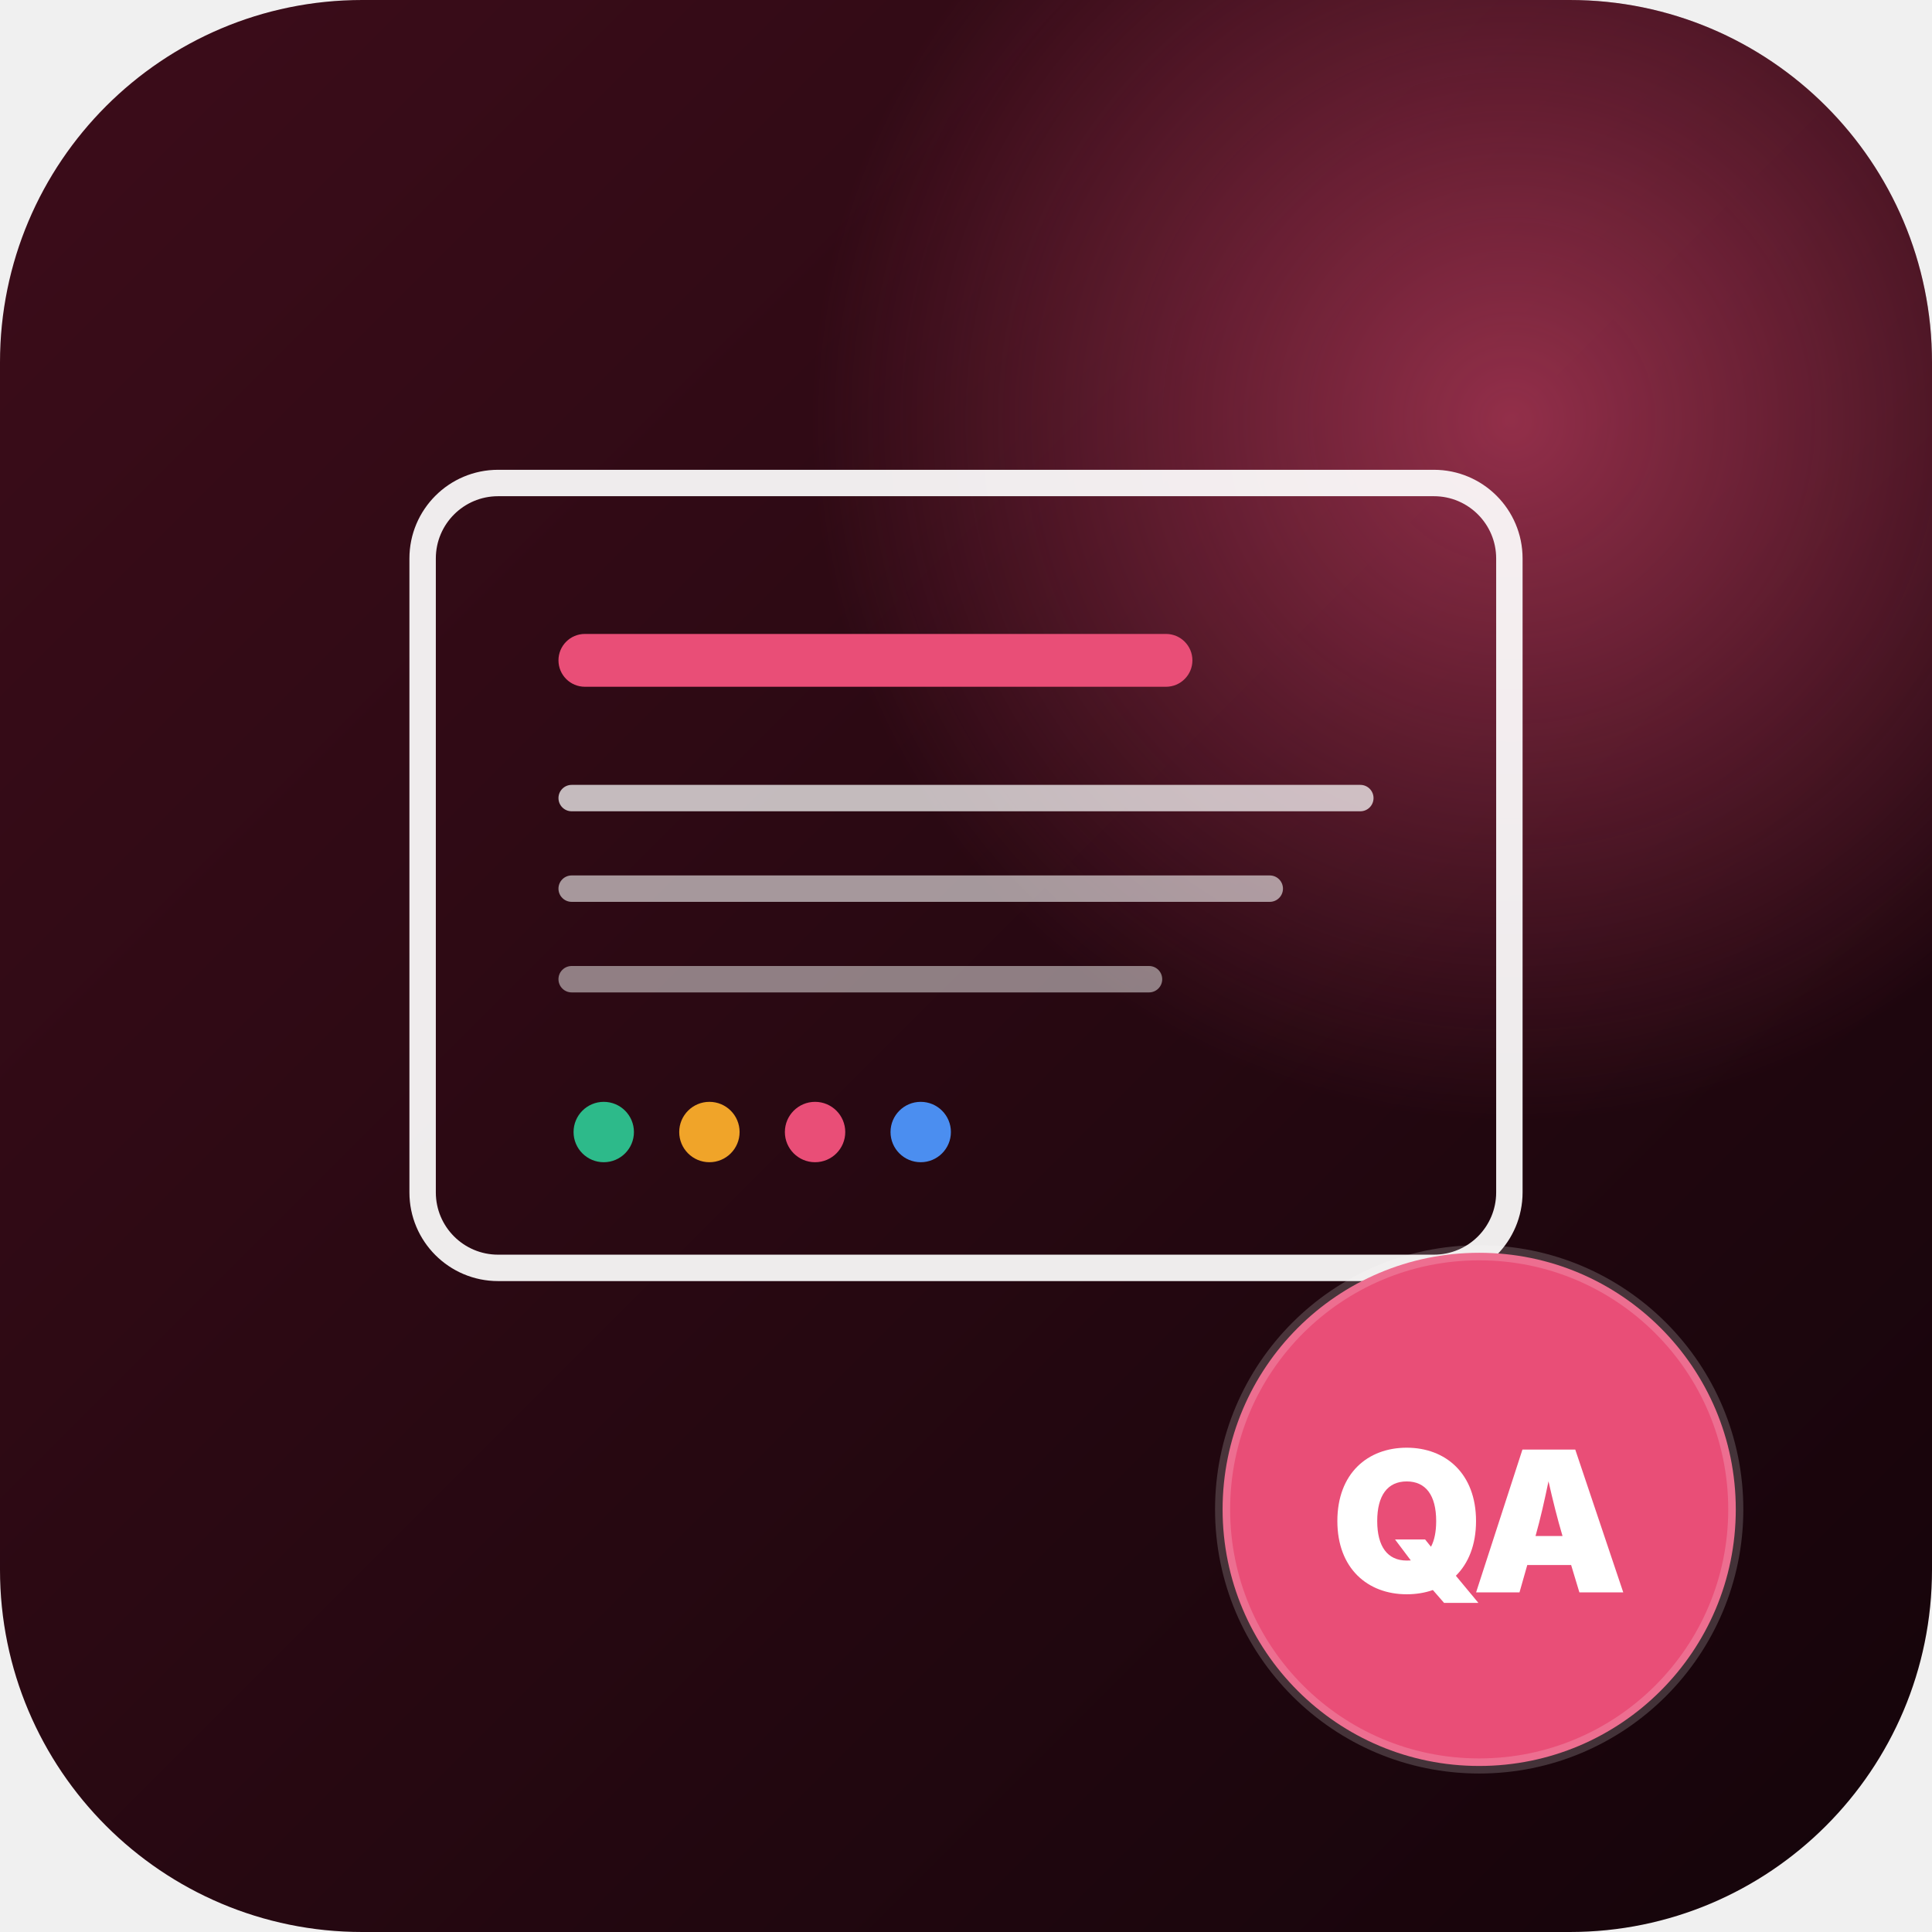
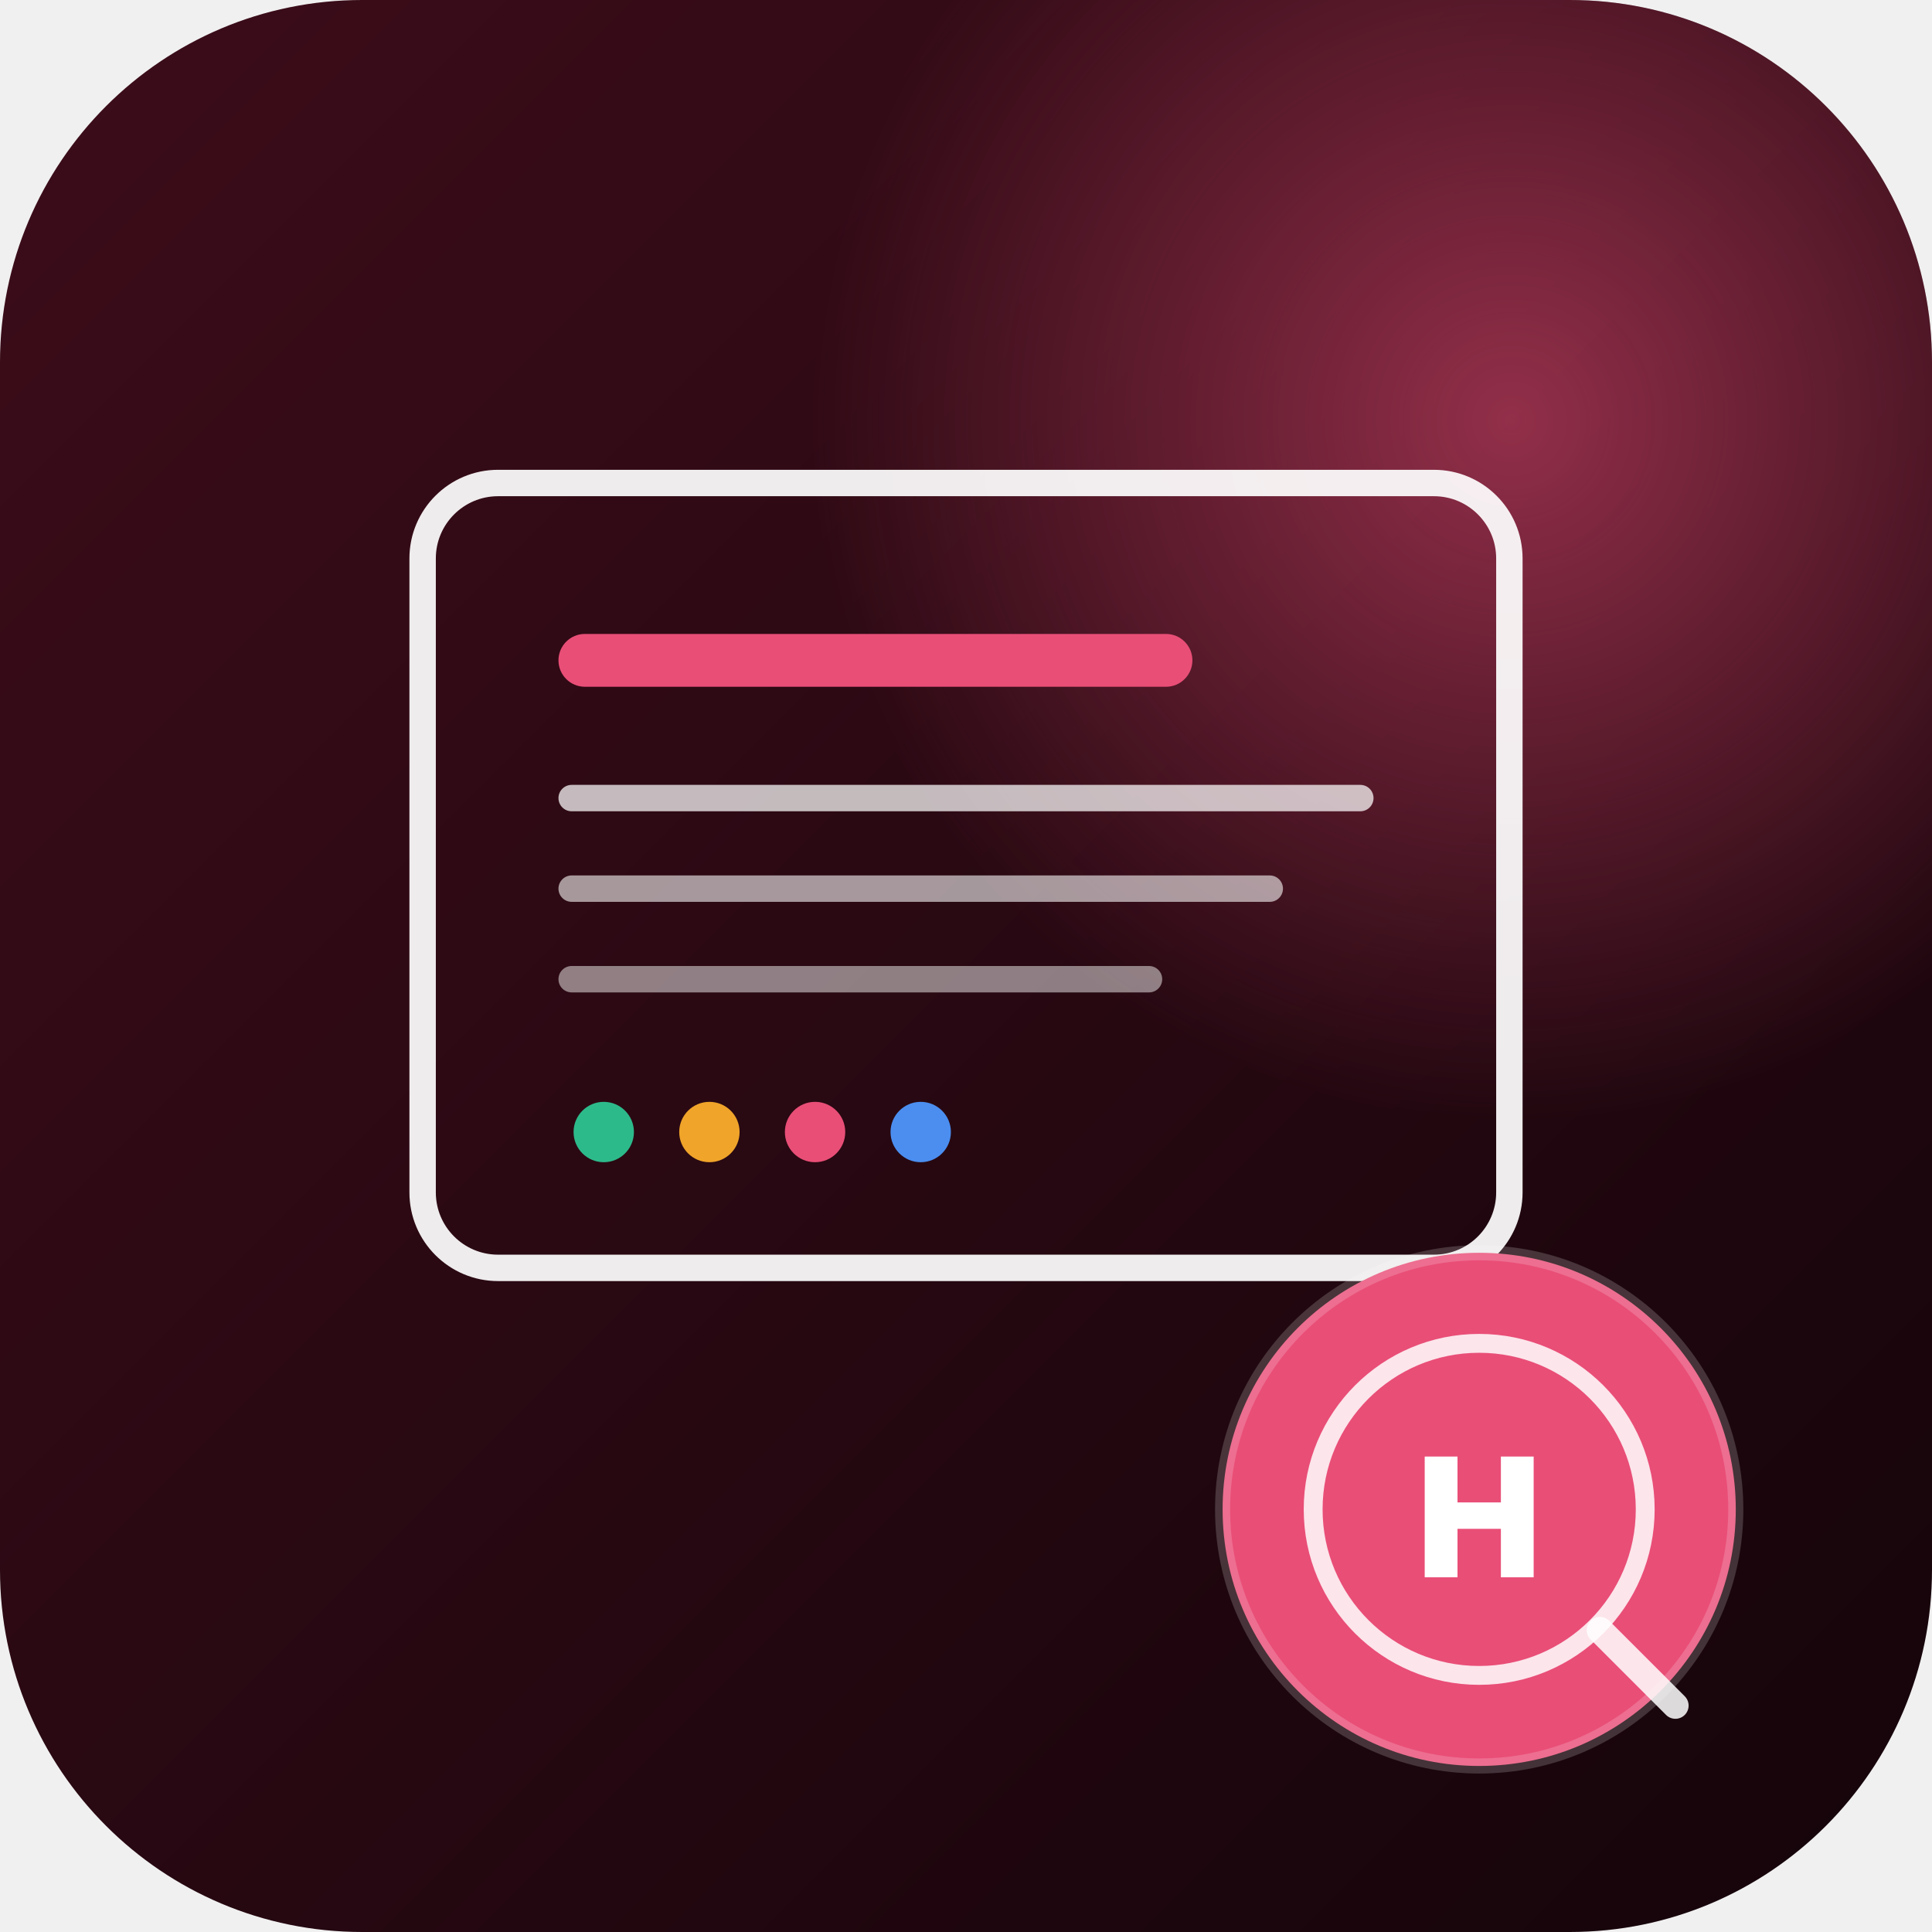
<svg xmlns="http://www.w3.org/2000/svg" viewBox="0 0 256 256">
  <defs>
    <linearGradient id="bg" x1="0%" y1="0%" x2="100%" y2="100%">
      <stop offset="0%" stop-color="#3d0d1a" />
      <stop offset="100%" stop-color="#14040a" />
    </linearGradient>
    <radialGradient id="glow" cx="78%" cy="22%" r="60%">
      <stop offset="0%" stop-color="#e94e77" stop-opacity="0.55" />
      <stop offset="60%" stop-color="#e94e77" stop-opacity="0" />
    </radialGradient>
  </defs>
  <rect width="256" height="256" rx="48" fill="url(#bg)" />
  <rect width="256" height="256" rx="48" fill="url(#glow)" />
  <rect x="56" y="64" width="144" height="104" rx="10" fill="none" stroke="white" stroke-width="3.5" opacity="0.92" />
  <rect x="74" y="84" width="84" height="7" rx="3.5" fill="#e94e77" />
  <rect x="74" y="104" width="108" height="3.5" rx="1.75" fill="white" opacity="0.72" />
  <rect x="74" y="116" width="96" height="3.5" rx="1.75" fill="white" opacity="0.58" />
  <rect x="74" y="128" width="80" height="3.5" rx="1.75" fill="white" opacity="0.48" />
  <circle cx="80" cy="150" r="4" fill="#2dba8a" />
  <circle cx="94" cy="150" r="4" fill="#f0a429" />
  <circle cx="108" cy="150" r="4" fill="#e94e77" />
  <circle cx="122" cy="150" r="4" fill="#4b8ef0" />
  <circle cx="196" cy="200" r="34" fill="#e94e77" />
  <circle cx="196" cy="200" r="34" fill="none" stroke="white" stroke-width="2" opacity="0.18" />
-   <text x="196" y="211" font-family="Inter, -apple-system, system-ui, sans-serif" font-size="26" font-weight="900" fill="white" text-anchor="middle" letter-spacing="-0.5">QA</text>
+   <circle cx="196" cy="200" r="22" fill="none" stroke="white" stroke-width="2.5" opacity="0.85" />
+   <line x1="212" y1="216" x2="222" y2="226" stroke="white" stroke-width="3.5" stroke-linecap="round" opacity="0.85" />
+   <text x="196" y="209" font-family="Inter, -apple-system, system-ui, sans-serif" font-size="22" font-weight="900" fill="white" text-anchor="middle" letter-spacing="-0.5">H</text>
</svg>
